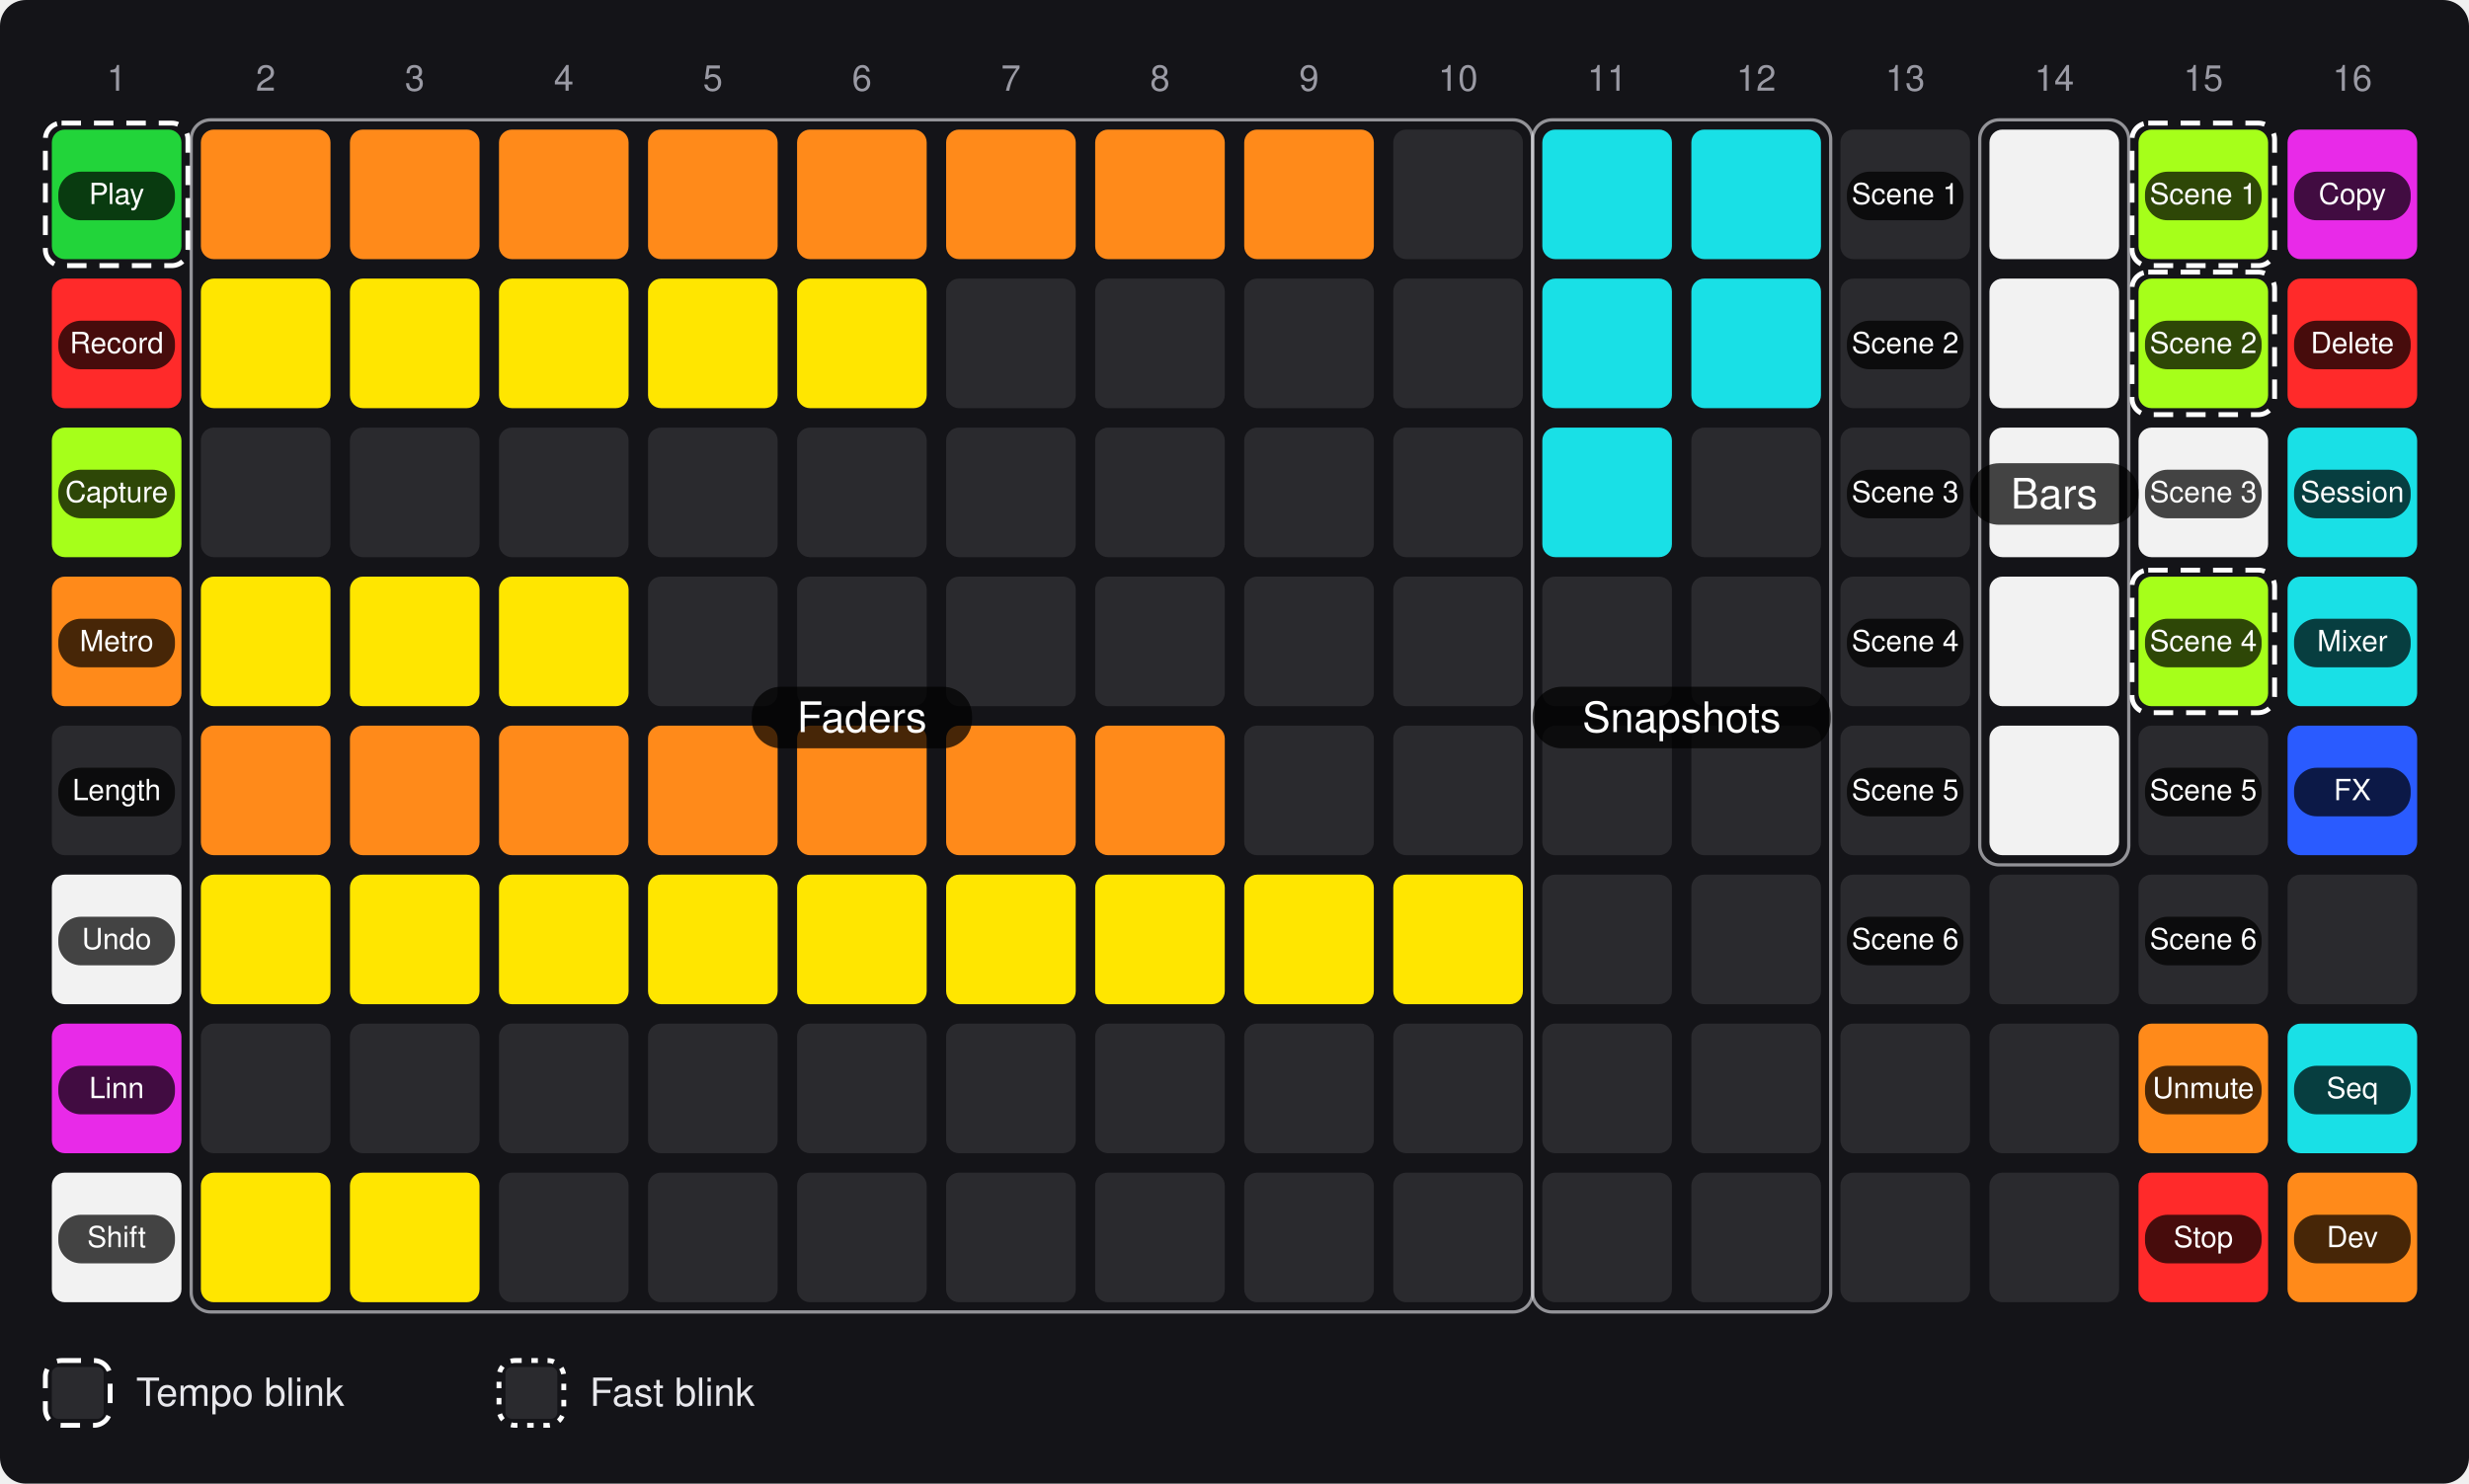
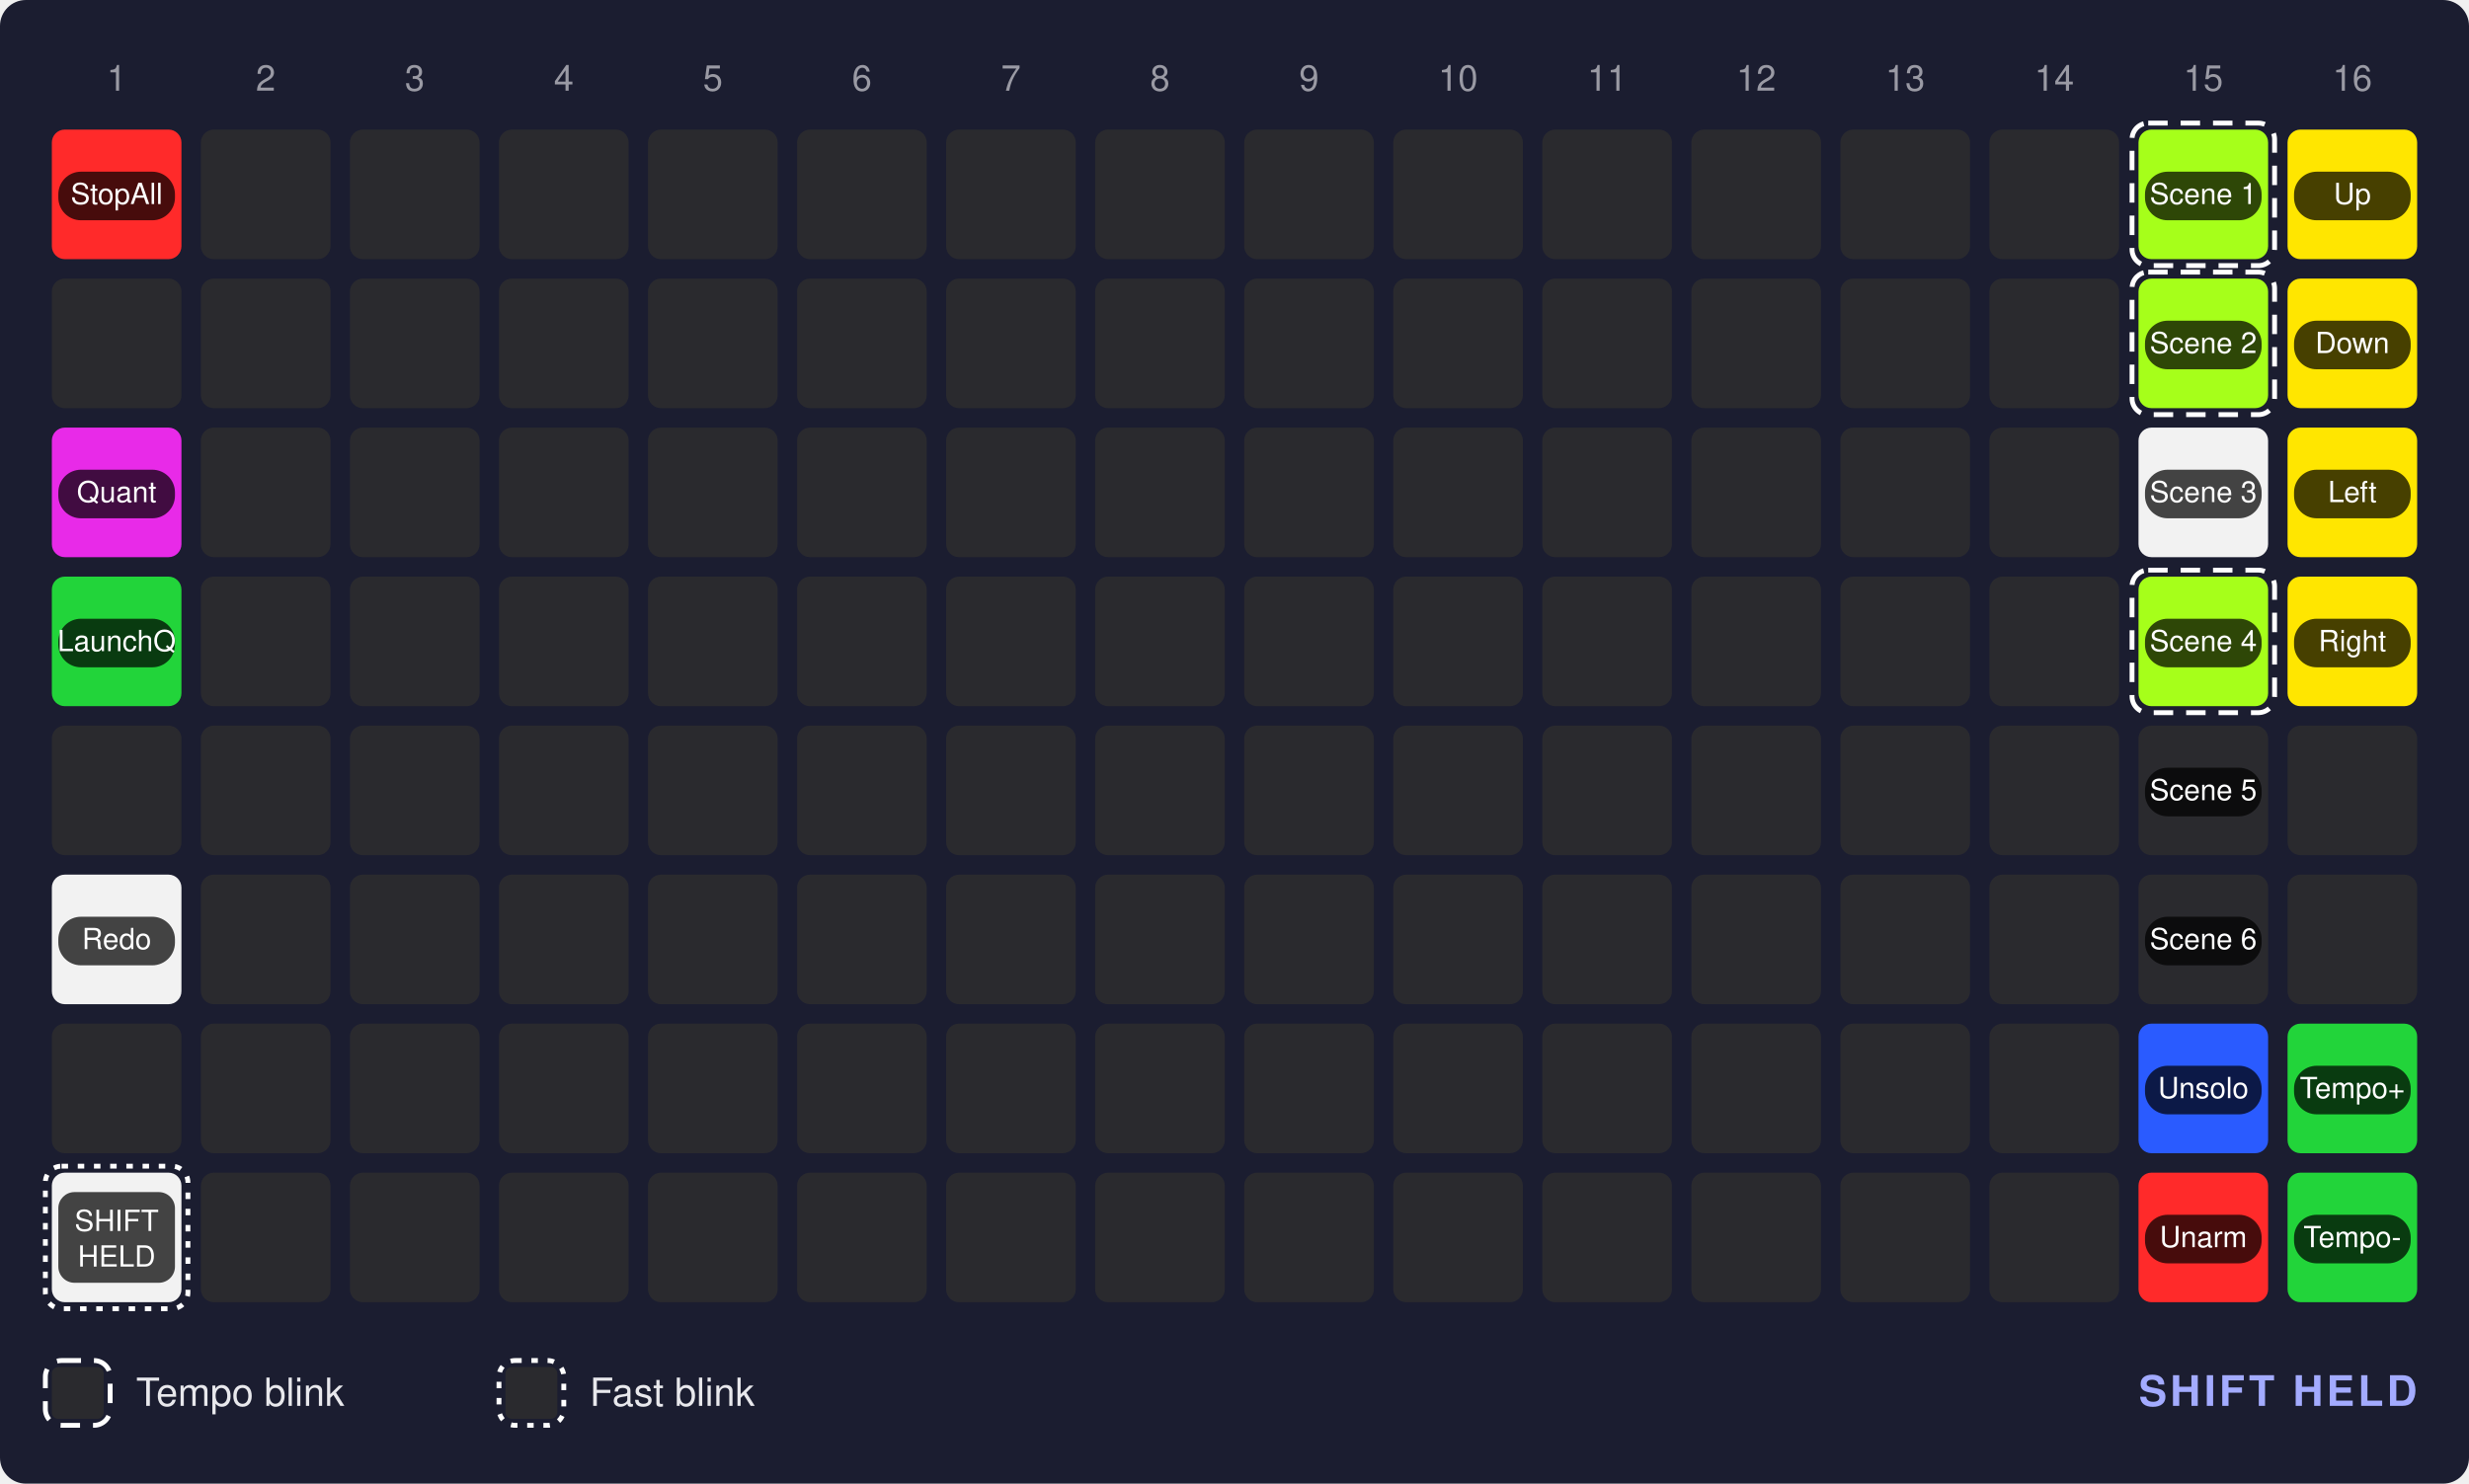
<svg xmlns="http://www.w3.org/2000/svg" width="762" height="458" viewBox="0 0 762 458" font-family="Helvetica, Arial, sans-serif">
-   <rect x="0" y="0" width="762" height="458" rx="8" fill="#141418" />
+   <rect x="0" y="0" width="762" height="458" rx="8" fill="#1b1d30" />
  <text x="36" y="28" font-size="11" fill="#9a9aa4" text-anchor="middle">1</text>
  <text x="82" y="28" font-size="11" fill="#9a9aa4" text-anchor="middle">2</text>
  <text x="128" y="28" font-size="11" fill="#9a9aa4" text-anchor="middle">3</text>
  <text x="174" y="28" font-size="11" fill="#9a9aa4" text-anchor="middle">4</text>
  <text x="220" y="28" font-size="11" fill="#9a9aa4" text-anchor="middle">5</text>
  <text x="266" y="28" font-size="11" fill="#9a9aa4" text-anchor="middle">6</text>
  <text x="312" y="28" font-size="11" fill="#9a9aa4" text-anchor="middle">7</text>
  <text x="358" y="28" font-size="11" fill="#9a9aa4" text-anchor="middle">8</text>
  <text x="404" y="28" font-size="11" fill="#9a9aa4" text-anchor="middle">9</text>
  <text x="450" y="28" font-size="11" fill="#9a9aa4" text-anchor="middle">10</text>
  <text x="496" y="28" font-size="11" fill="#9a9aa4" text-anchor="middle">11</text>
  <text x="542" y="28" font-size="11" fill="#9a9aa4" text-anchor="middle">12</text>
  <text x="588" y="28" font-size="11" fill="#9a9aa4" text-anchor="middle">13</text>
  <text x="634" y="28" font-size="11" fill="#9a9aa4" text-anchor="middle">14</text>
  <text x="680" y="28" font-size="11" fill="#9a9aa4" text-anchor="middle">15</text>
  <text x="726" y="28" font-size="11" fill="#9a9aa4" text-anchor="middle">16</text>
-   <rect x="16" y="40" width="40" height="40" rx="4" fill="#22d43a" />
-   <rect x="14" y="38" width="44" height="44" rx="5" fill="none" stroke="#ffffff" stroke-width="1.5" stroke-dasharray="6 4" />
-   <rect x="16" y="86" width="40" height="40" rx="4" fill="#ff2a2a" />
-   <rect x="16" y="132" width="40" height="40" rx="4" fill="#a6ff1a" />
-   <rect x="16" y="178" width="40" height="40" rx="4" fill="#ff8a1a" />
+   <rect x="16" y="40" width="40" height="40" rx="4" fill="#ff2a2a" />
+   <rect x="16" y="86" width="40" height="40" rx="4" fill="#2a2a2e" />
+   <rect x="16" y="132" width="40" height="40" rx="4" fill="#e82ae8" />
+   <rect x="16" y="178" width="40" height="40" rx="4" fill="#22d43a" />
  <rect x="16" y="224" width="40" height="40" rx="4" fill="#2a2a2e" />
  <rect x="16" y="270" width="40" height="40" rx="4" fill="#f2f2f2" />
-   <rect x="16" y="316" width="40" height="40" rx="4" fill="#e82ae8" />
+   <rect x="16" y="316" width="40" height="40" rx="4" fill="#2a2a2e" />
  <rect x="16" y="362" width="40" height="40" rx="4" fill="#f2f2f2" />
-   <rect x="62" y="40" width="40" height="40" rx="4" fill="#ff8a1a" />
-   <rect x="62" y="86" width="40" height="40" rx="4" fill="#ffe600" />
+   <rect x="14" y="360" width="44" height="44" rx="5" fill="none" stroke="#ffffff" stroke-width="1.5" stroke-dasharray="2 3" />
+   <rect x="62" y="40" width="40" height="40" rx="4" fill="#2a2a2e" />
+   <rect x="62" y="86" width="40" height="40" rx="4" fill="#2a2a2e" />
  <rect x="62" y="132" width="40" height="40" rx="4" fill="#2a2a2e" />
-   <rect x="62" y="178" width="40" height="40" rx="4" fill="#ffe600" />
-   <rect x="62" y="224" width="40" height="40" rx="4" fill="#ff8a1a" />
-   <rect x="62" y="270" width="40" height="40" rx="4" fill="#ffe600" />
+   <rect x="62" y="178" width="40" height="40" rx="4" fill="#2a2a2e" />
+   <rect x="62" y="224" width="40" height="40" rx="4" fill="#2a2a2e" />
+   <rect x="62" y="270" width="40" height="40" rx="4" fill="#2a2a2e" />
  <rect x="62" y="316" width="40" height="40" rx="4" fill="#2a2a2e" />
-   <rect x="62" y="362" width="40" height="40" rx="4" fill="#ffe600" />
-   <rect x="108" y="40" width="40" height="40" rx="4" fill="#ff8a1a" />
-   <rect x="108" y="86" width="40" height="40" rx="4" fill="#ffe600" />
+   <rect x="62" y="362" width="40" height="40" rx="4" fill="#2a2a2e" />
+   <rect x="108" y="40" width="40" height="40" rx="4" fill="#2a2a2e" />
+   <rect x="108" y="86" width="40" height="40" rx="4" fill="#2a2a2e" />
  <rect x="108" y="132" width="40" height="40" rx="4" fill="#2a2a2e" />
-   <rect x="108" y="178" width="40" height="40" rx="4" fill="#ffe600" />
-   <rect x="108" y="224" width="40" height="40" rx="4" fill="#ff8a1a" />
-   <rect x="108" y="270" width="40" height="40" rx="4" fill="#ffe600" />
+   <rect x="108" y="178" width="40" height="40" rx="4" fill="#2a2a2e" />
+   <rect x="108" y="224" width="40" height="40" rx="4" fill="#2a2a2e" />
+   <rect x="108" y="270" width="40" height="40" rx="4" fill="#2a2a2e" />
  <rect x="108" y="316" width="40" height="40" rx="4" fill="#2a2a2e" />
-   <rect x="108" y="362" width="40" height="40" rx="4" fill="#ffe600" />
-   <rect x="154" y="40" width="40" height="40" rx="4" fill="#ff8a1a" />
-   <rect x="154" y="86" width="40" height="40" rx="4" fill="#ffe600" />
+   <rect x="108" y="362" width="40" height="40" rx="4" fill="#2a2a2e" />
+   <rect x="154" y="40" width="40" height="40" rx="4" fill="#2a2a2e" />
+   <rect x="154" y="86" width="40" height="40" rx="4" fill="#2a2a2e" />
  <rect x="154" y="132" width="40" height="40" rx="4" fill="#2a2a2e" />
-   <rect x="154" y="178" width="40" height="40" rx="4" fill="#ffe600" />
-   <rect x="154" y="224" width="40" height="40" rx="4" fill="#ff8a1a" />
-   <rect x="154" y="270" width="40" height="40" rx="4" fill="#ffe600" />
+   <rect x="154" y="178" width="40" height="40" rx="4" fill="#2a2a2e" />
+   <rect x="154" y="224" width="40" height="40" rx="4" fill="#2a2a2e" />
+   <rect x="154" y="270" width="40" height="40" rx="4" fill="#2a2a2e" />
  <rect x="154" y="316" width="40" height="40" rx="4" fill="#2a2a2e" />
  <rect x="154" y="362" width="40" height="40" rx="4" fill="#2a2a2e" />
-   <rect x="200" y="40" width="40" height="40" rx="4" fill="#ff8a1a" />
-   <rect x="200" y="86" width="40" height="40" rx="4" fill="#ffe600" />
+   <rect x="200" y="40" width="40" height="40" rx="4" fill="#2a2a2e" />
+   <rect x="200" y="86" width="40" height="40" rx="4" fill="#2a2a2e" />
  <rect x="200" y="132" width="40" height="40" rx="4" fill="#2a2a2e" />
  <rect x="200" y="178" width="40" height="40" rx="4" fill="#2a2a2e" />
-   <rect x="200" y="224" width="40" height="40" rx="4" fill="#ff8a1a" />
-   <rect x="200" y="270" width="40" height="40" rx="4" fill="#ffe600" />
+   <rect x="200" y="224" width="40" height="40" rx="4" fill="#2a2a2e" />
+   <rect x="200" y="270" width="40" height="40" rx="4" fill="#2a2a2e" />
  <rect x="200" y="316" width="40" height="40" rx="4" fill="#2a2a2e" />
  <rect x="200" y="362" width="40" height="40" rx="4" fill="#2a2a2e" />
-   <rect x="246" y="40" width="40" height="40" rx="4" fill="#ff8a1a" />
-   <rect x="246" y="86" width="40" height="40" rx="4" fill="#ffe600" />
+   <rect x="246" y="40" width="40" height="40" rx="4" fill="#2a2a2e" />
+   <rect x="246" y="86" width="40" height="40" rx="4" fill="#2a2a2e" />
  <rect x="246" y="132" width="40" height="40" rx="4" fill="#2a2a2e" />
  <rect x="246" y="178" width="40" height="40" rx="4" fill="#2a2a2e" />
-   <rect x="246" y="224" width="40" height="40" rx="4" fill="#ff8a1a" />
-   <rect x="246" y="270" width="40" height="40" rx="4" fill="#ffe600" />
+   <rect x="246" y="224" width="40" height="40" rx="4" fill="#2a2a2e" />
+   <rect x="246" y="270" width="40" height="40" rx="4" fill="#2a2a2e" />
  <rect x="246" y="316" width="40" height="40" rx="4" fill="#2a2a2e" />
  <rect x="246" y="362" width="40" height="40" rx="4" fill="#2a2a2e" />
-   <rect x="292" y="40" width="40" height="40" rx="4" fill="#ff8a1a" />
+   <rect x="292" y="40" width="40" height="40" rx="4" fill="#2a2a2e" />
  <rect x="292" y="86" width="40" height="40" rx="4" fill="#2a2a2e" />
  <rect x="292" y="132" width="40" height="40" rx="4" fill="#2a2a2e" />
  <rect x="292" y="178" width="40" height="40" rx="4" fill="#2a2a2e" />
-   <rect x="292" y="224" width="40" height="40" rx="4" fill="#ff8a1a" />
-   <rect x="292" y="270" width="40" height="40" rx="4" fill="#ffe600" />
+   <rect x="292" y="224" width="40" height="40" rx="4" fill="#2a2a2e" />
+   <rect x="292" y="270" width="40" height="40" rx="4" fill="#2a2a2e" />
  <rect x="292" y="316" width="40" height="40" rx="4" fill="#2a2a2e" />
  <rect x="292" y="362" width="40" height="40" rx="4" fill="#2a2a2e" />
-   <rect x="338" y="40" width="40" height="40" rx="4" fill="#ff8a1a" />
+   <rect x="338" y="40" width="40" height="40" rx="4" fill="#2a2a2e" />
  <rect x="338" y="86" width="40" height="40" rx="4" fill="#2a2a2e" />
  <rect x="338" y="132" width="40" height="40" rx="4" fill="#2a2a2e" />
  <rect x="338" y="178" width="40" height="40" rx="4" fill="#2a2a2e" />
-   <rect x="338" y="224" width="40" height="40" rx="4" fill="#ff8a1a" />
-   <rect x="338" y="270" width="40" height="40" rx="4" fill="#ffe600" />
+   <rect x="338" y="224" width="40" height="40" rx="4" fill="#2a2a2e" />
+   <rect x="338" y="270" width="40" height="40" rx="4" fill="#2a2a2e" />
  <rect x="338" y="316" width="40" height="40" rx="4" fill="#2a2a2e" />
  <rect x="338" y="362" width="40" height="40" rx="4" fill="#2a2a2e" />
-   <rect x="384" y="40" width="40" height="40" rx="4" fill="#ff8a1a" />
+   <rect x="384" y="40" width="40" height="40" rx="4" fill="#2a2a2e" />
  <rect x="384" y="86" width="40" height="40" rx="4" fill="#2a2a2e" />
  <rect x="384" y="132" width="40" height="40" rx="4" fill="#2a2a2e" />
  <rect x="384" y="178" width="40" height="40" rx="4" fill="#2a2a2e" />
  <rect x="384" y="224" width="40" height="40" rx="4" fill="#2a2a2e" />
-   <rect x="384" y="270" width="40" height="40" rx="4" fill="#ffe600" />
+   <rect x="384" y="270" width="40" height="40" rx="4" fill="#2a2a2e" />
  <rect x="384" y="316" width="40" height="40" rx="4" fill="#2a2a2e" />
  <rect x="384" y="362" width="40" height="40" rx="4" fill="#2a2a2e" />
  <rect x="430" y="40" width="40" height="40" rx="4" fill="#2a2a2e" />
  <rect x="430" y="86" width="40" height="40" rx="4" fill="#2a2a2e" />
  <rect x="430" y="132" width="40" height="40" rx="4" fill="#2a2a2e" />
  <rect x="430" y="178" width="40" height="40" rx="4" fill="#2a2a2e" />
  <rect x="430" y="224" width="40" height="40" rx="4" fill="#2a2a2e" />
-   <rect x="430" y="270" width="40" height="40" rx="4" fill="#ffe600" />
+   <rect x="430" y="270" width="40" height="40" rx="4" fill="#2a2a2e" />
  <rect x="430" y="316" width="40" height="40" rx="4" fill="#2a2a2e" />
  <rect x="430" y="362" width="40" height="40" rx="4" fill="#2a2a2e" />
-   <rect x="476" y="40" width="40" height="40" rx="4" fill="#19e0e6" />
-   <rect x="476" y="86" width="40" height="40" rx="4" fill="#19e0e6" />
-   <rect x="476" y="132" width="40" height="40" rx="4" fill="#19e0e6" />
+   <rect x="476" y="40" width="40" height="40" rx="4" fill="#2a2a2e" />
+   <rect x="476" y="86" width="40" height="40" rx="4" fill="#2a2a2e" />
+   <rect x="476" y="132" width="40" height="40" rx="4" fill="#2a2a2e" />
  <rect x="476" y="178" width="40" height="40" rx="4" fill="#2a2a2e" />
  <rect x="476" y="224" width="40" height="40" rx="4" fill="#2a2a2e" />
  <rect x="476" y="270" width="40" height="40" rx="4" fill="#2a2a2e" />
  <rect x="476" y="316" width="40" height="40" rx="4" fill="#2a2a2e" />
  <rect x="476" y="362" width="40" height="40" rx="4" fill="#2a2a2e" />
-   <rect x="522" y="40" width="40" height="40" rx="4" fill="#19e0e6" />
-   <rect x="522" y="86" width="40" height="40" rx="4" fill="#19e0e6" />
+   <rect x="522" y="40" width="40" height="40" rx="4" fill="#2a2a2e" />
+   <rect x="522" y="86" width="40" height="40" rx="4" fill="#2a2a2e" />
  <rect x="522" y="132" width="40" height="40" rx="4" fill="#2a2a2e" />
  <rect x="522" y="178" width="40" height="40" rx="4" fill="#2a2a2e" />
  <rect x="522" y="224" width="40" height="40" rx="4" fill="#2a2a2e" />
  <rect x="522" y="270" width="40" height="40" rx="4" fill="#2a2a2e" />
  <rect x="522" y="316" width="40" height="40" rx="4" fill="#2a2a2e" />
  <rect x="522" y="362" width="40" height="40" rx="4" fill="#2a2a2e" />
  <rect x="568" y="40" width="40" height="40" rx="4" fill="#2a2a2e" />
  <rect x="568" y="86" width="40" height="40" rx="4" fill="#2a2a2e" />
  <rect x="568" y="132" width="40" height="40" rx="4" fill="#2a2a2e" />
  <rect x="568" y="178" width="40" height="40" rx="4" fill="#2a2a2e" />
  <rect x="568" y="224" width="40" height="40" rx="4" fill="#2a2a2e" />
  <rect x="568" y="270" width="40" height="40" rx="4" fill="#2a2a2e" />
  <rect x="568" y="316" width="40" height="40" rx="4" fill="#2a2a2e" />
  <rect x="568" y="362" width="40" height="40" rx="4" fill="#2a2a2e" />
-   <rect x="614" y="40" width="40" height="40" rx="4" fill="#f2f2f2" />
-   <rect x="614" y="86" width="40" height="40" rx="4" fill="#f2f2f2" />
-   <rect x="614" y="132" width="40" height="40" rx="4" fill="#f2f2f2" />
-   <rect x="614" y="178" width="40" height="40" rx="4" fill="#f2f2f2" />
-   <rect x="614" y="224" width="40" height="40" rx="4" fill="#f2f2f2" />
+   <rect x="614" y="40" width="40" height="40" rx="4" fill="#2a2a2e" />
+   <rect x="614" y="86" width="40" height="40" rx="4" fill="#2a2a2e" />
+   <rect x="614" y="132" width="40" height="40" rx="4" fill="#2a2a2e" />
+   <rect x="614" y="178" width="40" height="40" rx="4" fill="#2a2a2e" />
+   <rect x="614" y="224" width="40" height="40" rx="4" fill="#2a2a2e" />
  <rect x="614" y="270" width="40" height="40" rx="4" fill="#2a2a2e" />
  <rect x="614" y="316" width="40" height="40" rx="4" fill="#2a2a2e" />
  <rect x="614" y="362" width="40" height="40" rx="4" fill="#2a2a2e" />
  <rect x="660" y="40" width="40" height="40" rx="4" fill="#a6ff1a" />
  <rect x="658" y="38" width="44" height="44" rx="5" fill="none" stroke="#ffffff" stroke-width="1.5" stroke-dasharray="6 4" />
  <rect x="660" y="86" width="40" height="40" rx="4" fill="#a6ff1a" />
  <rect x="658" y="84" width="44" height="44" rx="5" fill="none" stroke="#ffffff" stroke-width="1.5" stroke-dasharray="6 4" />
  <rect x="660" y="132" width="40" height="40" rx="4" fill="#f2f2f2" />
  <rect x="660" y="178" width="40" height="40" rx="4" fill="#a6ff1a" />
  <rect x="658" y="176" width="44" height="44" rx="5" fill="none" stroke="#ffffff" stroke-width="1.5" stroke-dasharray="6 4" />
  <rect x="660" y="224" width="40" height="40" rx="4" fill="#2a2a2e" />
  <rect x="660" y="270" width="40" height="40" rx="4" fill="#2a2a2e" />
-   <rect x="660" y="316" width="40" height="40" rx="4" fill="#ff8a1a" />
+   <rect x="660" y="316" width="40" height="40" rx="4" fill="#2a5bff" />
  <rect x="660" y="362" width="40" height="40" rx="4" fill="#ff2a2a" />
-   <rect x="706" y="40" width="40" height="40" rx="4" fill="#e82ae8" />
-   <rect x="706" y="86" width="40" height="40" rx="4" fill="#ff2a2a" />
-   <rect x="706" y="132" width="40" height="40" rx="4" fill="#19e0e6" />
-   <rect x="706" y="178" width="40" height="40" rx="4" fill="#19e0e6" />
-   <rect x="706" y="224" width="40" height="40" rx="4" fill="#2a5bff" />
+   <rect x="706" y="40" width="40" height="40" rx="4" fill="#ffe600" />
+   <rect x="706" y="86" width="40" height="40" rx="4" fill="#ffe600" />
+   <rect x="706" y="132" width="40" height="40" rx="4" fill="#ffe600" />
+   <rect x="706" y="178" width="40" height="40" rx="4" fill="#ffe600" />
+   <rect x="706" y="224" width="40" height="40" rx="4" fill="#2a2a2e" />
  <rect x="706" y="270" width="40" height="40" rx="4" fill="#2a2a2e" />
-   <rect x="706" y="316" width="40" height="40" rx="4" fill="#19e0e6" />
-   <rect x="706" y="362" width="40" height="40" rx="4" fill="#ff8a1a" />
+   <rect x="706" y="316" width="40" height="40" rx="4" fill="#22d43a" />
+   <rect x="706" y="362" width="40" height="40" rx="4" fill="#22d43a" />
  <rect x="18" y="53" width="36" height="15" rx="7" fill="#000000" fill-opacity="0.72" />
-   <text x="36" y="63" font-size="9" fill="#ffffff" text-anchor="middle">Play</text>
-   <rect x="18" y="99" width="36" height="15" rx="7" fill="#000000" fill-opacity="0.72" />
-   <text x="36" y="109" font-size="9" fill="#ffffff" text-anchor="middle">Record</text>
+   <text x="36" y="63" font-size="9" fill="#ffffff" text-anchor="middle">StopAll</text>
  <rect x="18" y="145" width="36" height="15" rx="7" fill="#000000" fill-opacity="0.72" />
-   <text x="36" y="155" font-size="9" fill="#ffffff" text-anchor="middle">Capture</text>
+   <text x="36" y="155" font-size="9" fill="#ffffff" text-anchor="middle">Quant</text>
  <rect x="18" y="191" width="36" height="15" rx="7" fill="#000000" fill-opacity="0.72" />
-   <text x="36" y="201" font-size="9" fill="#ffffff" text-anchor="middle">Metro</text>
-   <rect x="18" y="237" width="36" height="15" rx="7" fill="#000000" fill-opacity="0.72" />
-   <text x="36" y="247" font-size="9" fill="#ffffff" text-anchor="middle">Length</text>
+   <text x="36" y="201" font-size="9" fill="#ffffff" text-anchor="middle">LaunchQ</text>
  <rect x="18" y="283" width="36" height="15" rx="7" fill="#000000" fill-opacity="0.72" />
-   <text x="36" y="293" font-size="9" fill="#ffffff" text-anchor="middle">Undo</text>
-   <rect x="18" y="329" width="36" height="15" rx="7" fill="#000000" fill-opacity="0.72" />
-   <text x="36" y="339" font-size="9" fill="#ffffff" text-anchor="middle">Linn</text>
-   <rect x="18" y="375" width="36" height="15" rx="7" fill="#000000" fill-opacity="0.72" />
-   <text x="36" y="385" font-size="9" fill="#ffffff" text-anchor="middle">Shift</text>
-   <rect x="570" y="53" width="36" height="15" rx="7" fill="#000000" fill-opacity="0.72" />
-   <text x="588" y="63" font-size="9" fill="#ffffff" text-anchor="middle">Scene 1</text>
-   <rect x="570" y="99" width="36" height="15" rx="7" fill="#000000" fill-opacity="0.72" />
-   <text x="588" y="109" font-size="9" fill="#ffffff" text-anchor="middle">Scene 2</text>
-   <rect x="570" y="145" width="36" height="15" rx="7" fill="#000000" fill-opacity="0.72" />
-   <text x="588" y="155" font-size="9" fill="#ffffff" text-anchor="middle">Scene 3</text>
-   <rect x="570" y="191" width="36" height="15" rx="7" fill="#000000" fill-opacity="0.72" />
-   <text x="588" y="201" font-size="9" fill="#ffffff" text-anchor="middle">Scene 4</text>
-   <rect x="570" y="237" width="36" height="15" rx="7" fill="#000000" fill-opacity="0.72" />
-   <text x="588" y="247" font-size="9" fill="#ffffff" text-anchor="middle">Scene 5</text>
-   <rect x="570" y="283" width="36" height="15" rx="7" fill="#000000" fill-opacity="0.72" />
-   <text x="588" y="293" font-size="9" fill="#ffffff" text-anchor="middle">Scene 6</text>
+   <text x="36" y="293" font-size="9" fill="#ffffff" text-anchor="middle">Redo</text>
+   <rect x="18" y="368" width="36" height="28" rx="5" fill="#000000" fill-opacity="0.72" />
+   <text x="36" y="380" font-size="9" fill="#ffffff" text-anchor="middle">SHIFT</text>
+   <text x="36" y="391" font-size="9" fill="#ffffff" text-anchor="middle">HELD</text>
  <rect x="662" y="53" width="36" height="15" rx="7" fill="#000000" fill-opacity="0.72" />
  <text x="680" y="63" font-size="9" fill="#ffffff" text-anchor="middle">Scene 1</text>
  <rect x="662" y="99" width="36" height="15" rx="7" fill="#000000" fill-opacity="0.72" />
  <text x="680" y="109" font-size="9" fill="#ffffff" text-anchor="middle">Scene 2</text>
  <rect x="662" y="145" width="36" height="15" rx="7" fill="#000000" fill-opacity="0.72" />
  <text x="680" y="155" font-size="9" fill="#ffffff" text-anchor="middle">Scene 3</text>
  <rect x="662" y="191" width="36" height="15" rx="7" fill="#000000" fill-opacity="0.72" />
  <text x="680" y="201" font-size="9" fill="#ffffff" text-anchor="middle">Scene 4</text>
  <rect x="662" y="237" width="36" height="15" rx="7" fill="#000000" fill-opacity="0.72" />
  <text x="680" y="247" font-size="9" fill="#ffffff" text-anchor="middle">Scene 5</text>
  <rect x="662" y="283" width="36" height="15" rx="7" fill="#000000" fill-opacity="0.72" />
  <text x="680" y="293" font-size="9" fill="#ffffff" text-anchor="middle">Scene 6</text>
  <rect x="662" y="329" width="36" height="15" rx="7" fill="#000000" fill-opacity="0.72" />
-   <text x="680" y="339" font-size="9" fill="#ffffff" text-anchor="middle">Unmute</text>
+   <text x="680" y="339" font-size="9" fill="#ffffff" text-anchor="middle">Unsolo</text>
  <rect x="662" y="375" width="36" height="15" rx="7" fill="#000000" fill-opacity="0.72" />
-   <text x="680" y="385" font-size="9" fill="#ffffff" text-anchor="middle">Stop</text>
+   <text x="680" y="385" font-size="9" fill="#ffffff" text-anchor="middle">Unarm</text>
  <rect x="708" y="53" width="36" height="15" rx="7" fill="#000000" fill-opacity="0.72" />
-   <text x="726" y="63" font-size="9" fill="#ffffff" text-anchor="middle">Copy</text>
+   <text x="726" y="63" font-size="9" fill="#ffffff" text-anchor="middle">Up</text>
  <rect x="708" y="99" width="36" height="15" rx="7" fill="#000000" fill-opacity="0.72" />
-   <text x="726" y="109" font-size="9" fill="#ffffff" text-anchor="middle">Delete</text>
+   <text x="726" y="109" font-size="9" fill="#ffffff" text-anchor="middle">Down</text>
  <rect x="708" y="145" width="36" height="15" rx="7" fill="#000000" fill-opacity="0.72" />
-   <text x="726" y="155" font-size="9" fill="#ffffff" text-anchor="middle">Session</text>
+   <text x="726" y="155" font-size="9" fill="#ffffff" text-anchor="middle">Left</text>
  <rect x="708" y="191" width="36" height="15" rx="7" fill="#000000" fill-opacity="0.72" />
-   <text x="726" y="201" font-size="9" fill="#ffffff" text-anchor="middle">Mixer</text>
-   <rect x="708" y="237" width="36" height="15" rx="7" fill="#000000" fill-opacity="0.72" />
-   <text x="726" y="247" font-size="9" fill="#ffffff" text-anchor="middle">FX</text>
+   <text x="726" y="201" font-size="9" fill="#ffffff" text-anchor="middle">Right</text>
  <rect x="708" y="329" width="36" height="15" rx="7" fill="#000000" fill-opacity="0.72" />
-   <text x="726" y="339" font-size="9" fill="#ffffff" text-anchor="middle">Seq</text>
+   <text x="726" y="339" font-size="9" fill="#ffffff" text-anchor="middle">Tempo+</text>
  <rect x="708" y="375" width="36" height="15" rx="7" fill="#000000" fill-opacity="0.72" />
-   <text x="726" y="385" font-size="9" fill="#ffffff" text-anchor="middle">Dev</text>
-   <rect x="59" y="37" width="414" height="368" rx="6" fill="none" stroke="#e8e8ec" stroke-width="1" stroke-opacity="0.6" />
-   <rect x="232" y="212" width="68" height="19" rx="9" fill="#000000" fill-opacity="0.72" />
-   <text x="266" y="226" font-size="13" fill="#ffffff" text-anchor="middle">Faders</text>
-   <rect x="473" y="37" width="92" height="368" rx="6" fill="none" stroke="#e8e8ec" stroke-width="1" stroke-opacity="0.6" />
-   <rect x="473" y="212" width="92" height="19" rx="9" fill="#000000" fill-opacity="0.72" />
-   <text x="519" y="226" font-size="13" fill="#ffffff" text-anchor="middle">Snapshots</text>
-   <rect x="611" y="37" width="46" height="230" rx="6" fill="none" stroke="#e8e8ec" stroke-width="1" stroke-opacity="0.6" />
-   <rect x="608" y="143" width="52" height="19" rx="9" fill="#000000" fill-opacity="0.72" />
-   <text x="634" y="157" font-size="13" fill="#ffffff" text-anchor="middle">Bars</text>
+   <text x="726" y="385" font-size="9" fill="#ffffff" text-anchor="middle">Tempo-</text>
  <rect x="16" y="422" width="16" height="16" rx="2" fill="#2a2a2e" />
  <rect x="14" y="420" width="20" height="20" rx="5" fill="none" stroke="#ffffff" stroke-width="1.5" stroke-dasharray="6 4" />
  <text x="42" y="434" font-size="12" fill="#e8e8ec">Tempo blink</text>
  <rect x="156" y="422" width="16" height="16" rx="2" fill="#2a2a2e" />
  <rect x="154" y="420" width="20" height="20" rx="5" fill="none" stroke="#ffffff" stroke-width="1.5" stroke-dasharray="2 3" />
  <text x="182" y="434" font-size="12" fill="#e8e8ec">Fast blink</text>
+   <text x="746" y="434" font-size="13" font-weight="bold" fill="#a3abff" text-anchor="end" letter-spacing="1">SHIFT HELD</text>
</svg>
